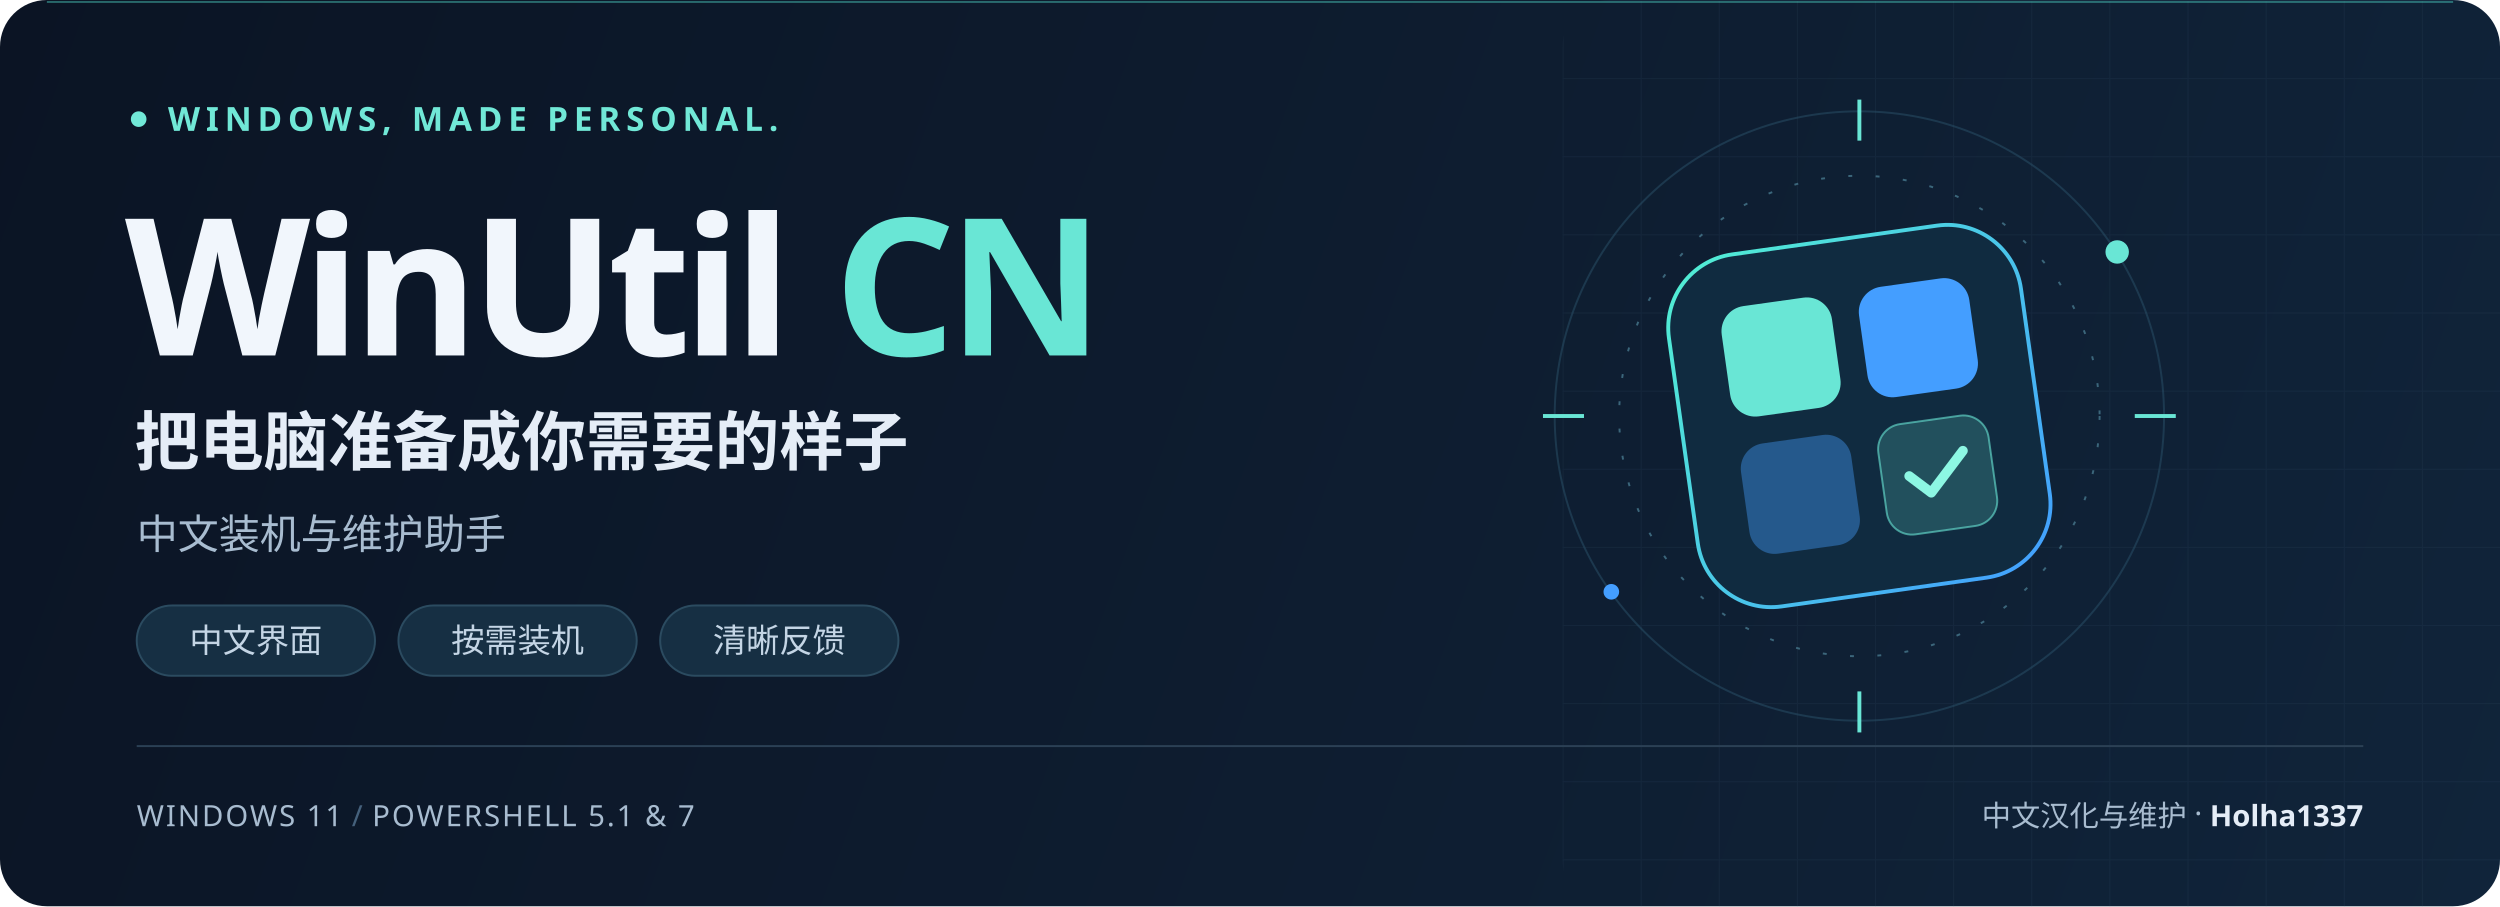
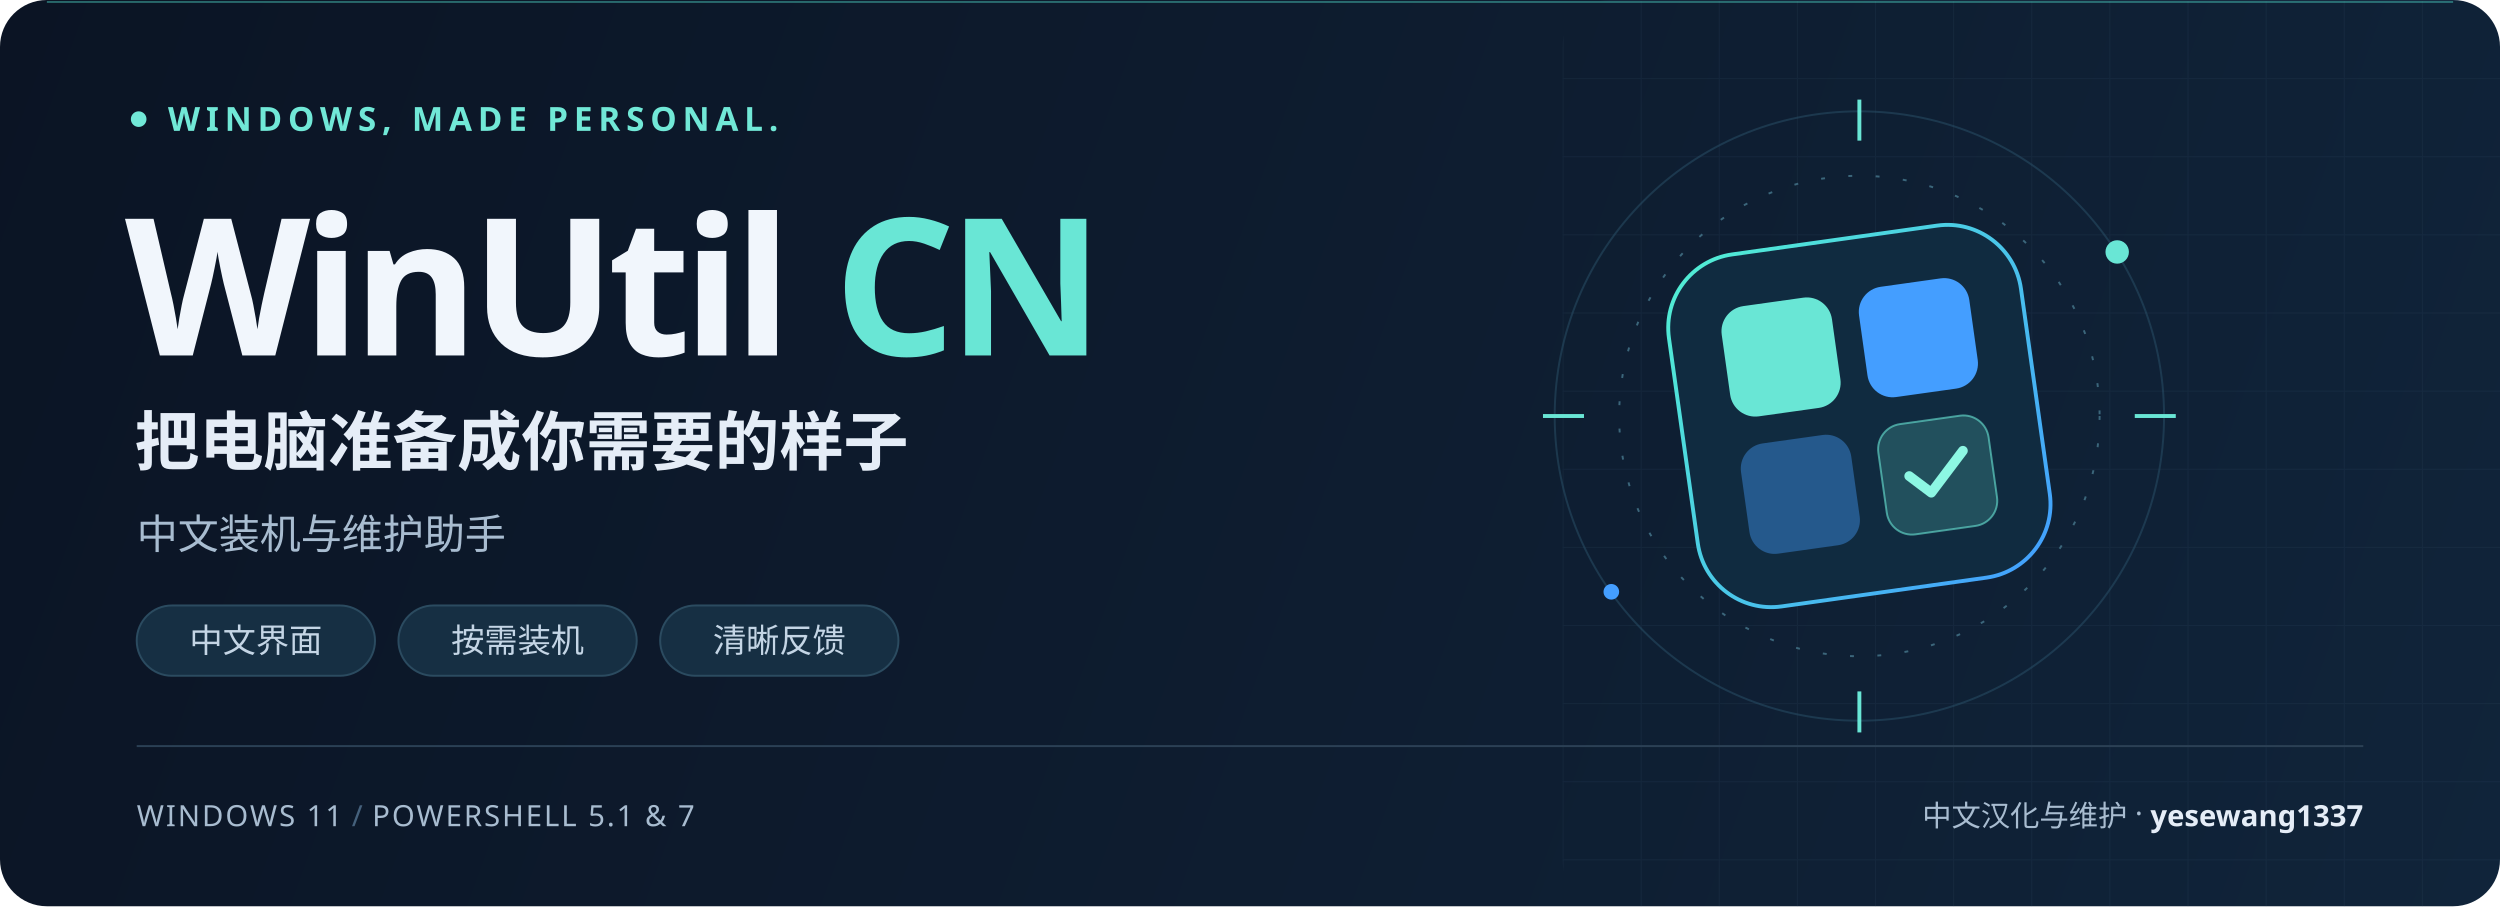
<svg xmlns="http://www.w3.org/2000/svg" width="1280" height="464" viewBox="0 0 1280 464" role="img" aria-labelledby="title desc">
  <defs>
    <linearGradient id="background" x1="0" y1="0" x2="1280" y2="464" gradientUnits="userSpaceOnUse">
      <stop stop-color="#0B1424" />
      <stop offset="1" stop-color="#10243A" />
    </linearGradient>
    <linearGradient id="accent" x1="-90" y1="-90" x2="90" y2="90" gradientUnits="userSpaceOnUse">
      <stop stop-color="#52F0D2" />
      <stop offset="1" stop-color="#429EFF" />
    </linearGradient>
    <pattern id="grid" width="40" height="40" patternUnits="userSpaceOnUse">
      <path d="M40 0H0V40" fill="none" stroke="#38516B" stroke-opacity="0.15" />
    </pattern>
  </defs>
  <rect width="1280" height="464" rx="24" fill="url(#background)" />
  <rect x="800" width="480" height="464" rx="24" fill="url(#grid)" />
  <path d="M24 1H1256" stroke="#53E4D2" stroke-opacity="0.4" />
  <g font-family="'Segoe UI','Microsoft YaHei',sans-serif">
    <g fill="#71E8D7" font-size="17" font-weight="600" letter-spacing="3">
      <circle cx="71" cy="61" r="4" />
      <text x="86" y="67">WINDOWS, MADE PERSONAL.</text>
    </g>
    <text x="64" y="182" font-size="98" font-weight="700" letter-spacing="-4" fill="#F1F6FC">WinUtil <tspan fill="#69E6D5">CN</tspan>
    </text>
    <text x="69" y="238" font-size="33" font-weight="600" fill="#E5EDF7">把电脑准备成你需要的样子</text>
    <text x="70" y="281" font-size="21" fill="#A8BCD0">中文装机与维护助手</text>
    <g font-size="17" fill="#C4D5E5" text-anchor="middle">
      <rect x="70" y="310" width="122" height="36" rx="18" fill="#162F43" stroke="#2B4B60" />
      <text x="131" y="334">中文界面</text>
      <rect x="204" y="310" width="122" height="36" rx="18" fill="#162F43" stroke="#2B4B60" />
      <text x="265" y="334">按需装机</text>
      <rect x="338" y="310" width="122" height="36" rx="18" fill="#162F43" stroke="#2B4B60" />
      <text x="399" y="334">清晰反馈</text>
    </g>
    <path d="M70 382H1210" stroke="#2B4055" />
    <text x="70" y="423" font-size="15" fill="#A8BCD0" letter-spacing="1">WINDOWS 11 <tspan fill="#45617C"> / </tspan> POWERSHELL 5.1 &amp; 7</text>
-     <text x="1210" y="423" text-anchor="end" font-size="15" fill="#A8BCD0">中文汉化与维护 · <tspan fill="#E5EDF7" font-weight="600">Holha1337</tspan>
+     <text x="1210" y="423" text-anchor="end" font-size="15" fill="#A8BCD0">中文汉化与维护 · <tspan fill="#E5EDF7" font-weight="600">yesewang1337</tspan>
    </text>
  </g>
  <g transform="translate(952 213)">
    <circle r="156" fill="none" stroke="#2B536A" stroke-opacity="0.5" />
    <circle r="123" fill="none" stroke="#3B667B" stroke-dasharray="2 12" />
    <path d="M-162 0H-141M141 0H162M0-162V-141M0 141V162" stroke="#69E6D5" stroke-width="2" />
    <g transform="rotate(-8)">
      <rect x="-91" y="-91" width="182" height="182" rx="38" fill="#102B40" stroke="url(#accent)" stroke-width="2" />
      <rect x="-64" y="-64" width="57" height="57" rx="13" fill="#69E6D5" />
      <rect x="7" y="-64" width="57" height="57" rx="13" fill="#449EFF" />
      <rect x="-64" y="7" width="57" height="57" rx="13" fill="#449EFF" fill-opacity="0.4" />
      <rect x="7" y="7" width="57" height="57" rx="13" fill="#69E6D5" fill-opacity="0.2" stroke="#69E6D5" stroke-opacity="0.6" />
      <path d="M21 34L31 44L50 25" fill="none" stroke="#8DF7E3" stroke-width="5" stroke-linecap="round" stroke-linejoin="round" />
    </g>
    <circle cx="132" cy="-84" r="6" fill="#69E6D5" />
    <circle cx="-127" cy="90" r="4" fill="#449EFF" />
  </g>
</svg>
